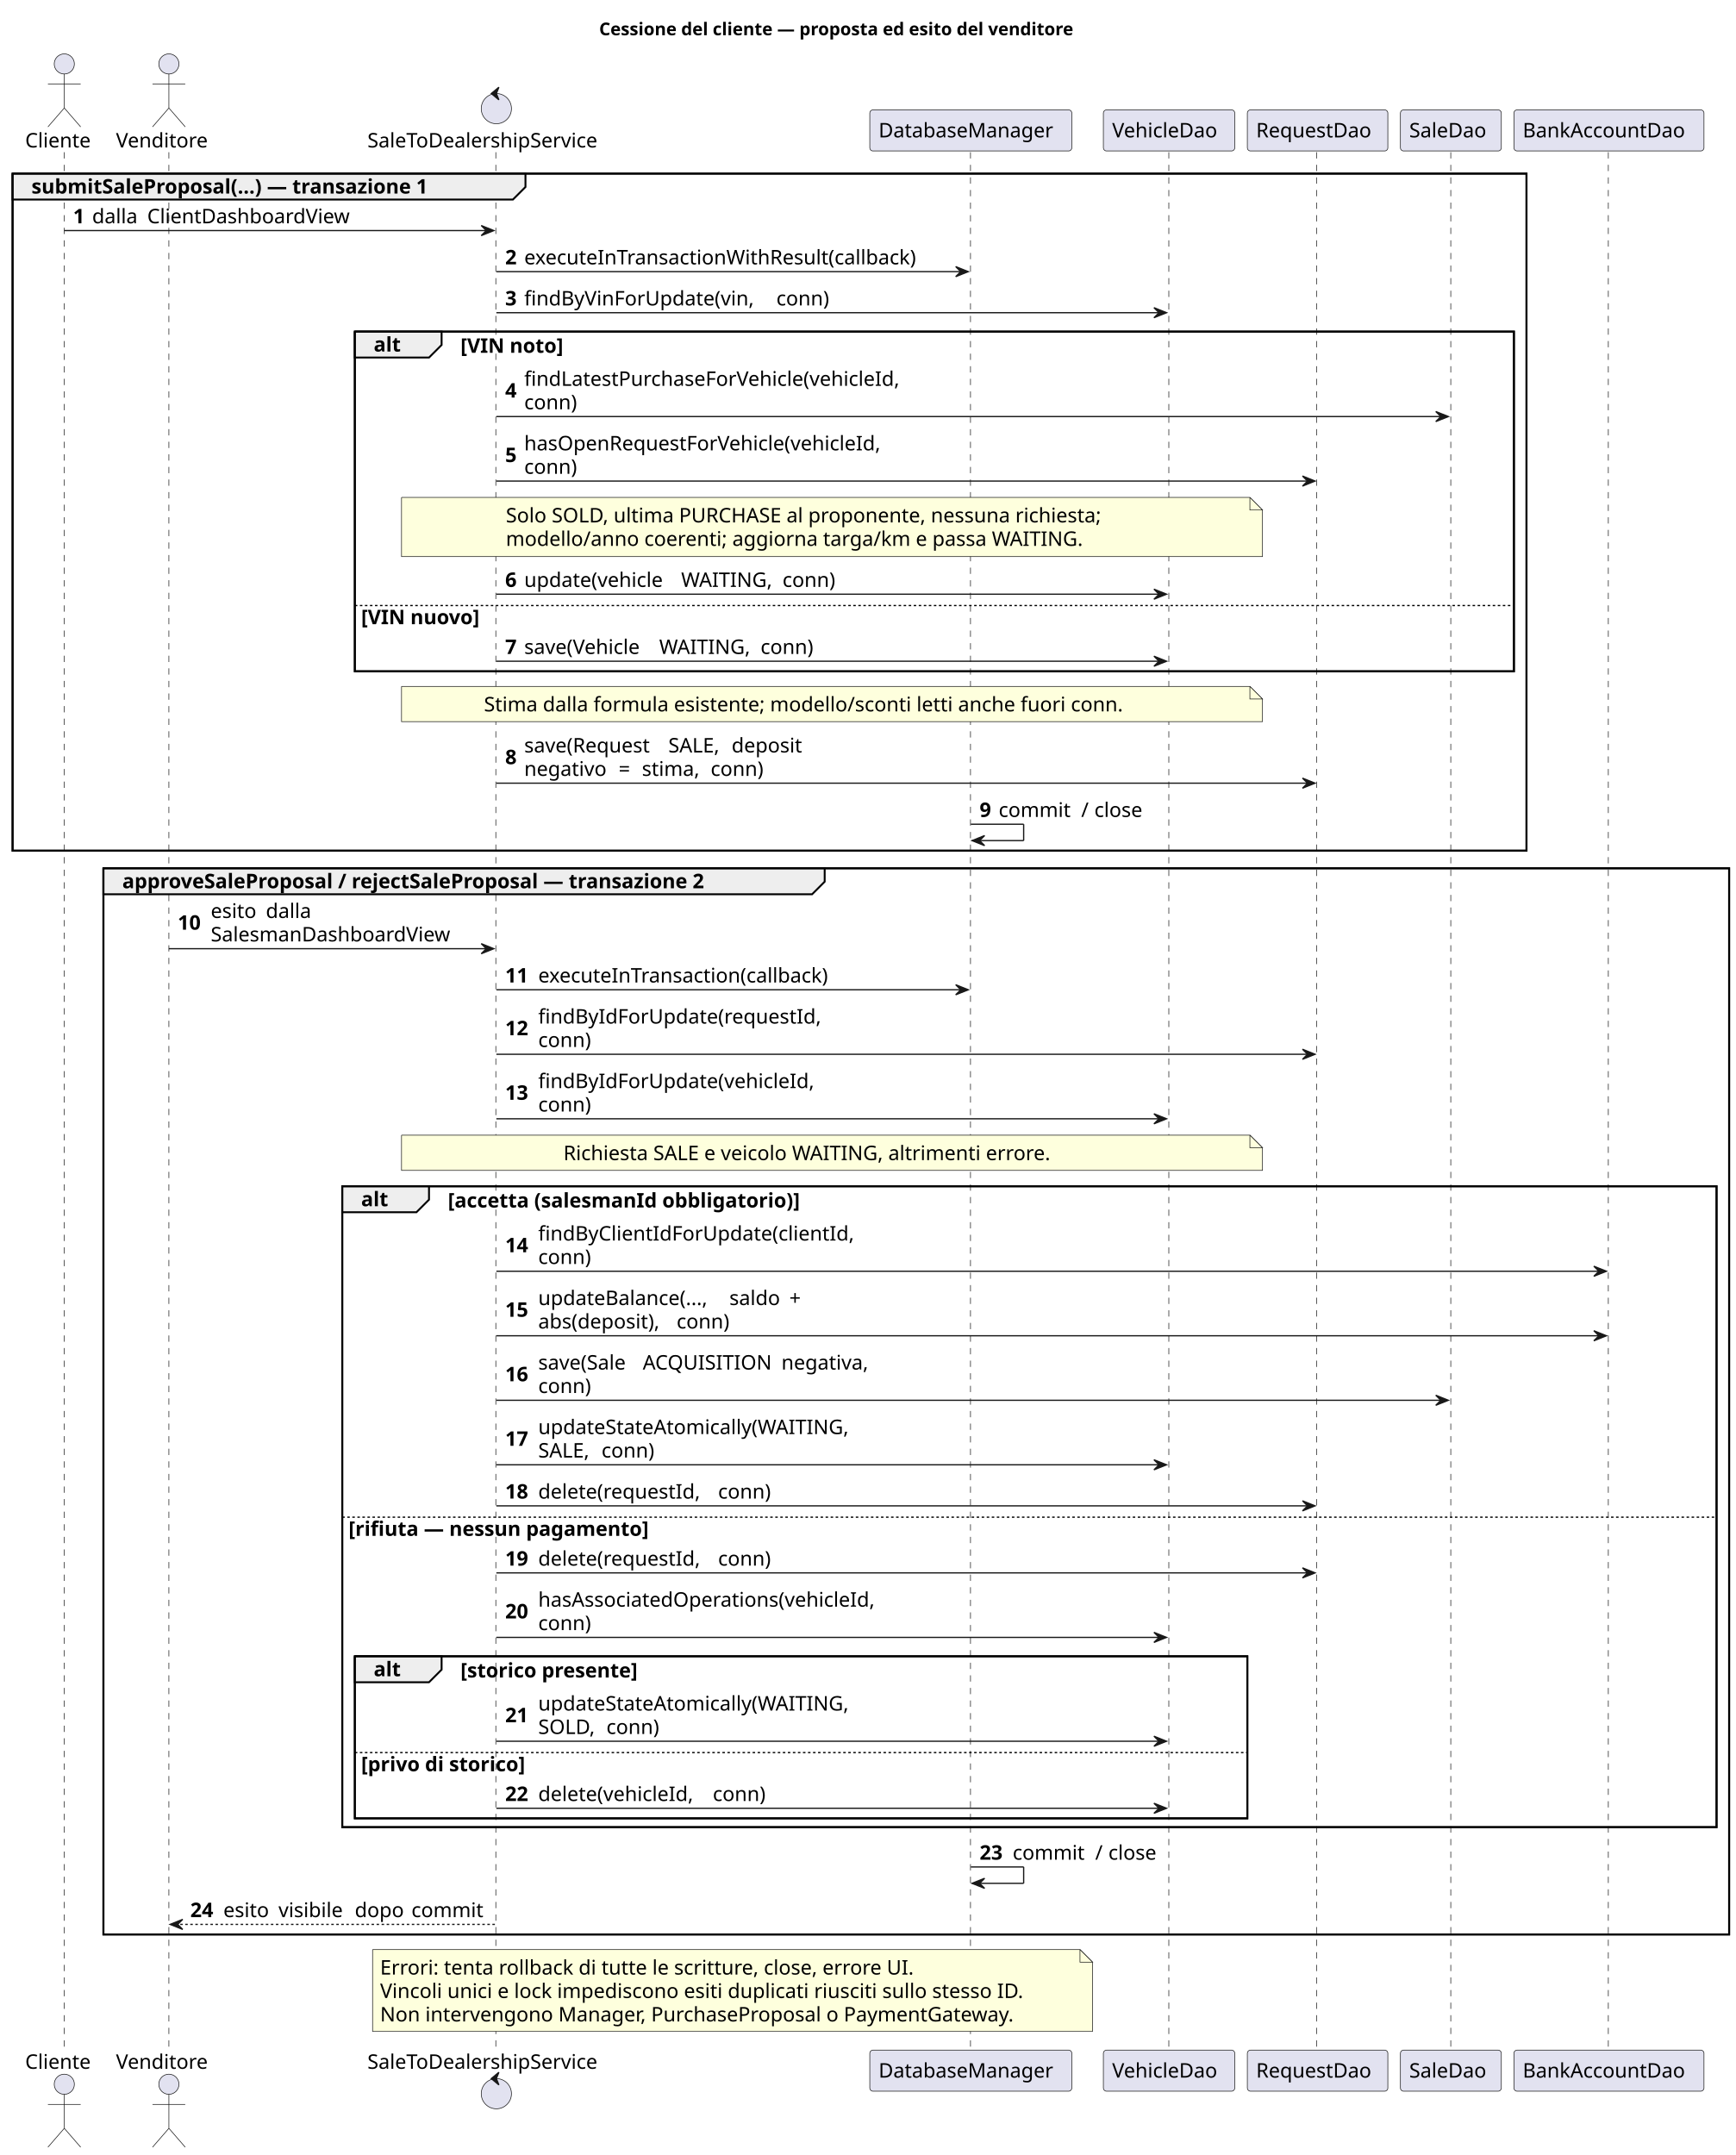
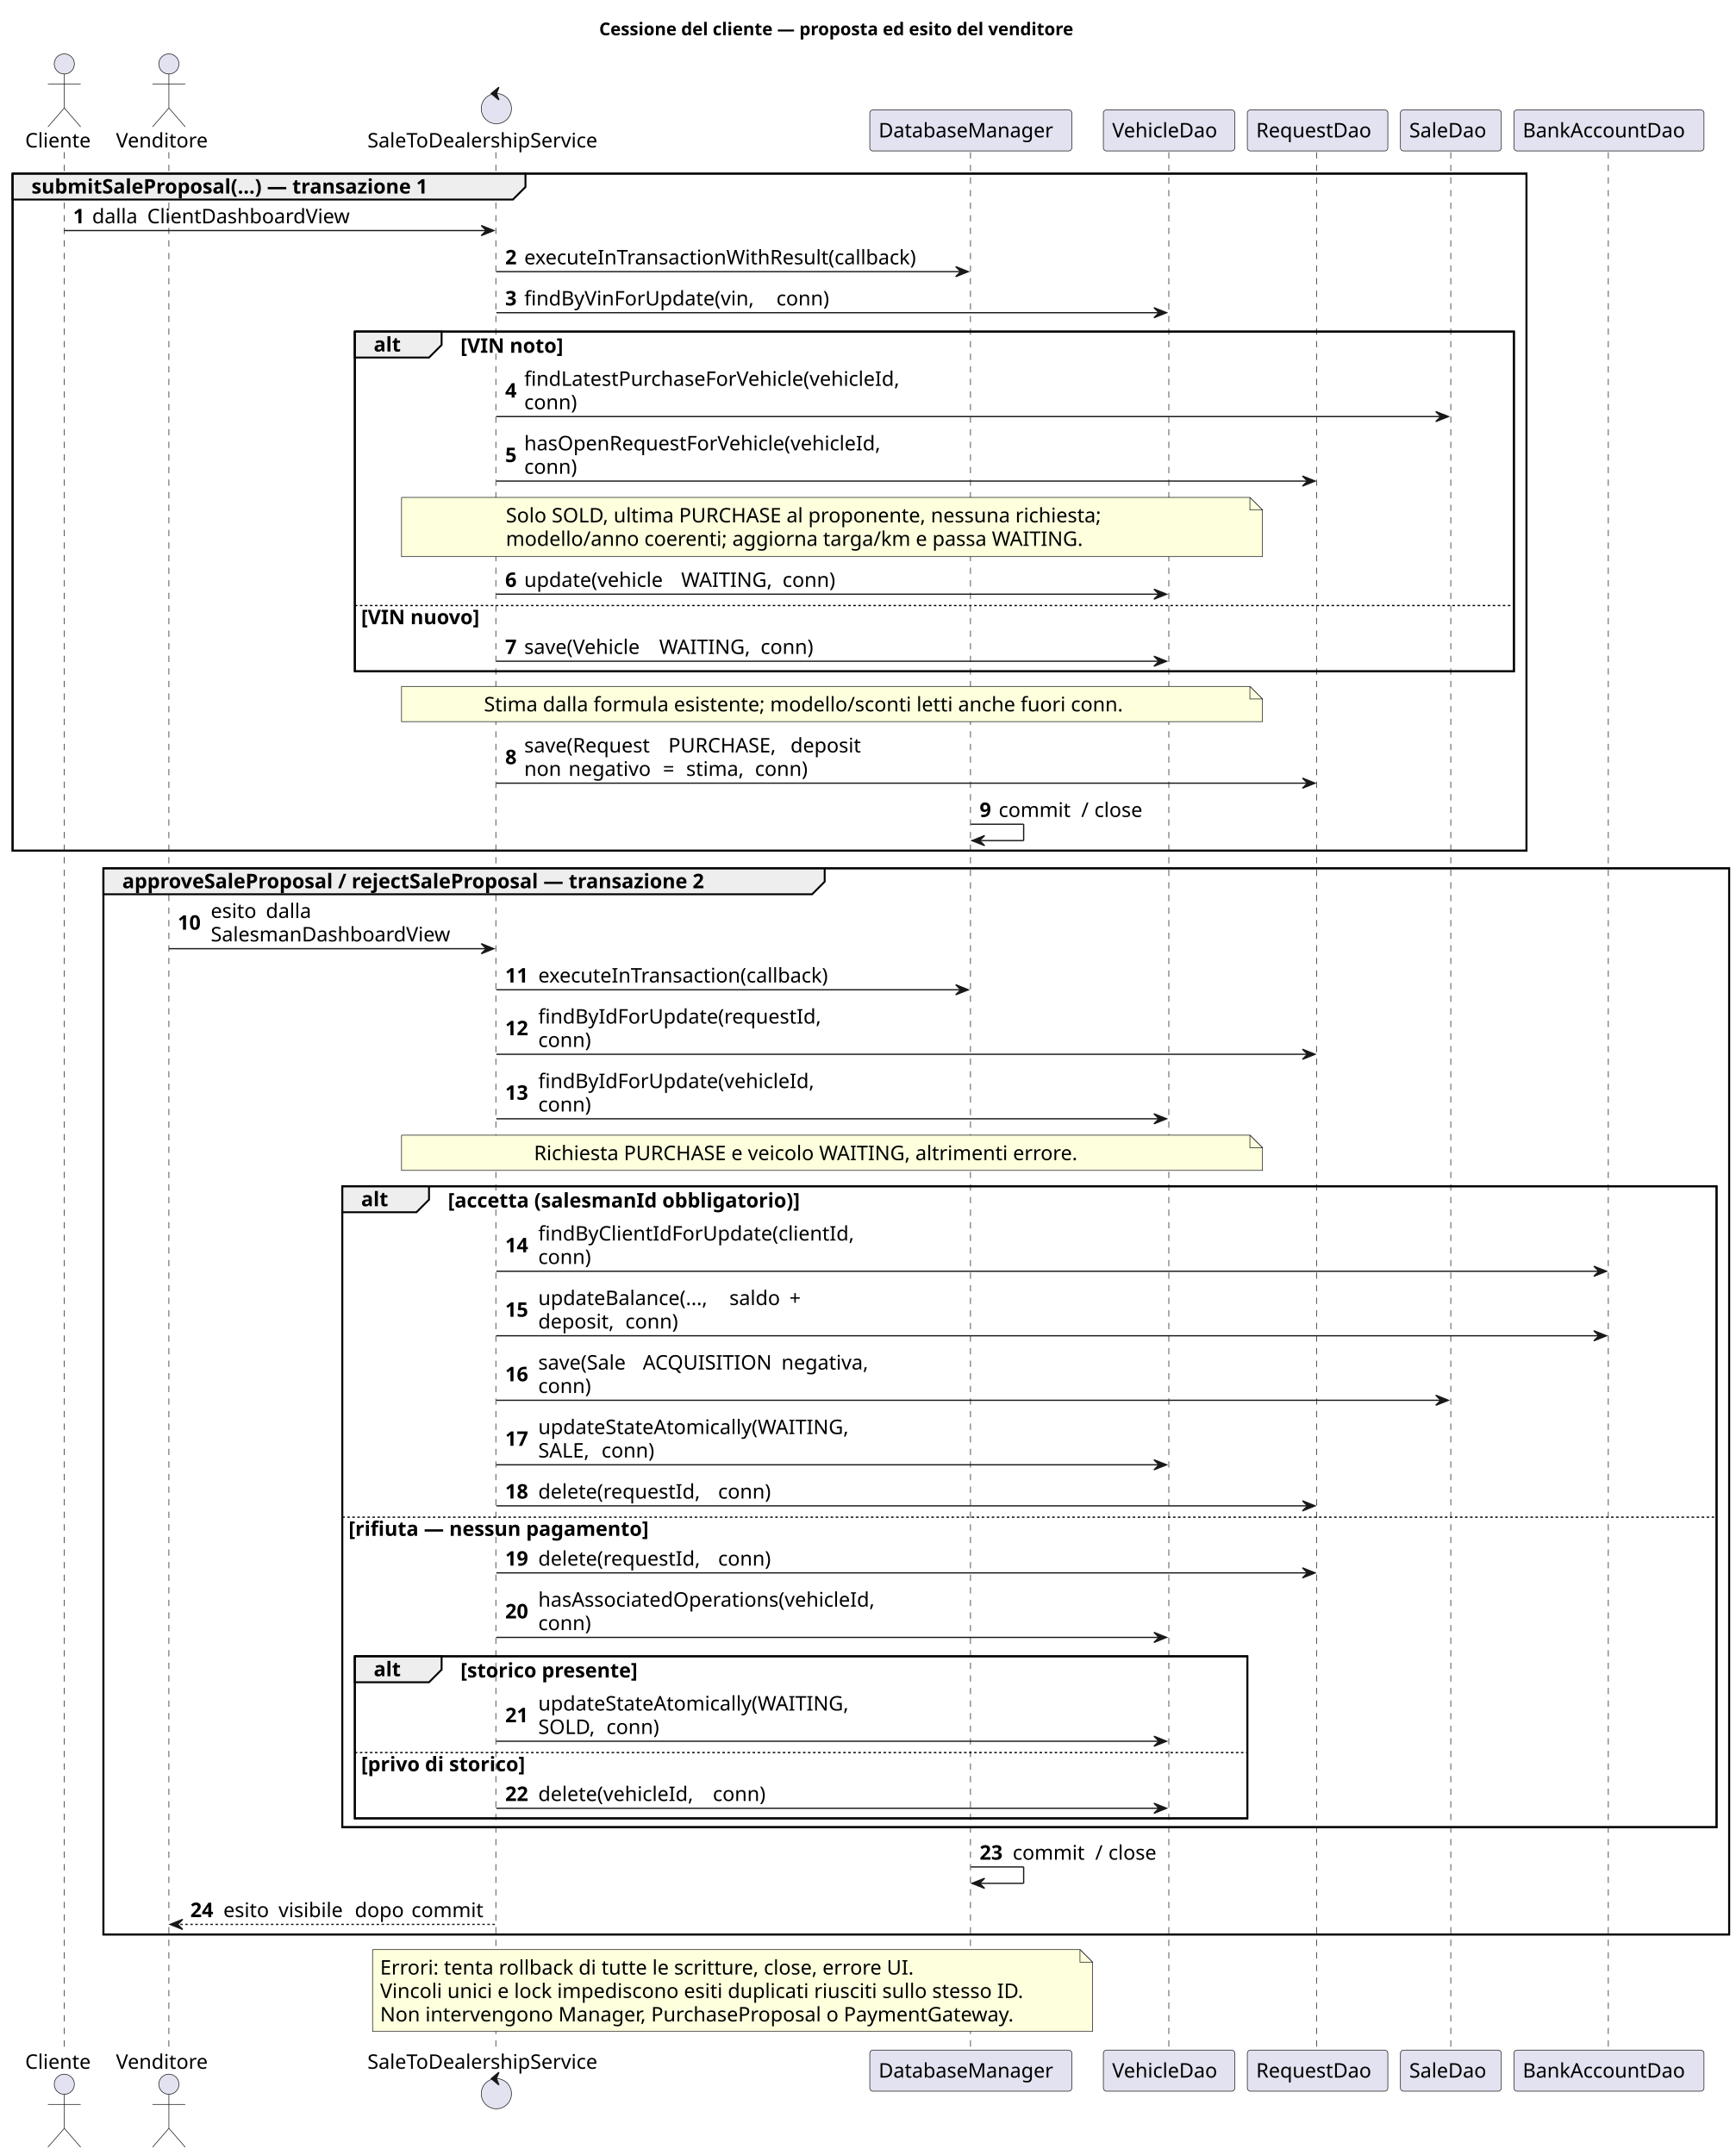
<svg xmlns="http://www.w3.org/2000/svg" contentStyleType="text/css" data-diagram-type="SEQUENCE" height="1712px" preserveAspectRatio="none" style="width:1379px;height:1712px;background:#FFFFFF;" version="1.1" viewBox="0 0 1379 1712" width="1379px" zoomAndPan="magnify">
  <defs />
  <g>
    <text fill="#000000" font-family="sans-serif" font-size="14" font-weight="bold" lengthAdjust="spacing" textLength="430.712" x="476.011" y="27.995">Cessione del cliente — proposta ed esito del venditore</text>
    <rect fill="none" height="537.875" style="stroke:#000000;stroke-width:1.5;" width="1202.75" x="10" y="137.922" />
    <rect fill="none" height="269.875" style="stroke:#000000;stroke-width:1.5;" width="920.844" x="281.906" y="263.422" />
    <rect fill="none" height="847" style="stroke:#000000;stroke-width:1.5;" width="1291.57" x="82.164" y="689.797" />
    <rect fill="none" height="509.125" style="stroke:#000000;stroke-width:1.5;" width="1091.828" x="271.906" y="942.422" />
    <rect fill="none" height="128.75" style="stroke:#000000;stroke-width:1.5;" width="709.055" x="281.906" y="1315.797" />
    <g class="participant-lifeline" data-entity-uid="part1" data-qualified-name="Cliente" id="part1-lifeline">
      <g>
        <rect fill="#000000" fill-opacity="0" height="1508.75" width="8" x="47.082" y="120.922" />
        <line style="stroke:#181818;stroke-width:0.5;stroke-dasharray:5,5;" x1="51" x2="51" y1="120.922" y2="1629.672" />
      </g>
    </g>
    <g class="participant-lifeline" data-entity-uid="part2" data-qualified-name="Venditore" id="part2-lifeline">
      <g>
        <rect fill="#000000" fill-opacity="0" height="1508.75" width="8" x="130.172" y="120.922" />
        <line style="stroke:#181818;stroke-width:0.5;stroke-dasharray:5,5;" x1="134.164" x2="134.164" y1="120.922" y2="1629.672" />
      </g>
    </g>
    <g class="participant-lifeline" data-entity-uid="part3" data-qualified-name="service" id="part3-lifeline">
      <g>
        <rect fill="#000000" fill-opacity="0" height="1508.75" width="8" x="390.336" y="120.922" />
        <line style="stroke:#181818;stroke-width:0.5;stroke-dasharray:5,5;" x1="393.906" x2="393.906" y1="120.922" y2="1629.672" />
      </g>
    </g>
    <g class="participant-lifeline" data-entity-uid="part4" data-qualified-name="db" id="part4-lifeline">
      <g>
        <rect fill="#000000" fill-opacity="0" height="1508.75" width="8" x="767.258" y="120.922" />
        <line style="stroke:#181818;stroke-width:0.5;stroke-dasharray:5,5;" x1="771.019" x2="771.019" y1="120.922" y2="1629.672" />
      </g>
    </g>
    <g class="participant-lifeline" data-entity-uid="part5" data-qualified-name="vehicle" id="part5-lifeline">
      <g>
        <rect fill="#000000" fill-opacity="0" height="1508.75" width="8" x="924.773" y="120.922" />
        <line style="stroke:#181818;stroke-width:0.5;stroke-dasharray:5,5;" x1="928.586" x2="928.586" y1="120.922" y2="1629.672" />
      </g>
    </g>
    <g class="participant-lifeline" data-entity-uid="part6" data-qualified-name="request" id="part6-lifeline">
      <g>
        <rect fill="#000000" fill-opacity="0" height="1508.75" width="8" x="1042.773" y="120.922" />
        <line style="stroke:#181818;stroke-width:0.5;stroke-dasharray:5,5;" x1="1045.961" x2="1045.961" y1="120.922" y2="1629.672" />
      </g>
    </g>
    <g class="participant-lifeline" data-entity-uid="part7" data-qualified-name="sale" id="part7-lifeline">
      <g>
        <rect fill="#000000" fill-opacity="0" height="1508.75" width="8" x="1148.668" y="120.922" />
        <line style="stroke:#181818;stroke-width:0.5;stroke-dasharray:5,5;" x1="1152.586" x2="1152.586" y1="120.922" y2="1629.672" />
      </g>
    </g>
    <g class="participant-lifeline" data-entity-uid="part8" data-qualified-name="account" id="part8-lifeline">
      <g>
        <rect fill="#000000" fill-opacity="0" height="1508.75" width="8" x="1274.242" y="120.922" />
        <line style="stroke:#181818;stroke-width:0.5;stroke-dasharray:5,5;" x1="1277.75" x2="1277.75" y1="120.922" y2="1629.672" />
      </g>
    </g>
    <g class="participant participant-head" data-entity-uid="part1" data-qualified-name="Cliente" id="part1-head">
      <text fill="#000000" font-family="sans-serif" font-size="16" lengthAdjust="spacing" textLength="56.164" x="20" y="117.148">Cliente</text>
      <ellipse cx="51.082" cy="50.797" fill="#E2E2F0" rx="8" ry="8" style="stroke:#181818;stroke-width:0.5;" />
      <path d="M51.082,58.797 L51.082,85.797 M38.082,66.797 L64.082,66.797 M51.082,85.797 L38.082,100.797 M51.082,85.797 L64.082,100.797" fill="none" style="stroke:#181818;stroke-width:0.5;" />
    </g>
    <g class="participant participant-tail" data-entity-uid="part1" data-qualified-name="Cliente" id="part1-tail">
      <text fill="#000000" font-family="sans-serif" font-size="16" lengthAdjust="spacing" textLength="56.164" x="20" y="1643.523">Cliente</text>
      <ellipse cx="51.082" cy="1655.797" fill="#E2E2F0" rx="8" ry="8" style="stroke:#181818;stroke-width:0.5;" />
      <path d="M51.082,1663.797 L51.082,1690.797 M38.082,1671.797 L64.082,1671.797 M51.082,1690.797 L38.082,1705.797 M51.082,1690.797 L64.082,1705.797" fill="none" style="stroke:#181818;stroke-width:0.5;" />
    </g>
    <g class="participant participant-head" data-entity-uid="part2" data-qualified-name="Venditore" id="part2-head">
      <text fill="#000000" font-family="sans-serif" font-size="16" lengthAdjust="spacing" textLength="78.016" x="92.164" y="117.148">Venditore</text>
      <ellipse cx="134.172" cy="50.797" fill="#E2E2F0" rx="8" ry="8" style="stroke:#181818;stroke-width:0.5;" />
      <path d="M134.172,58.797 L134.172,85.797 M121.172,66.797 L147.172,66.797 M134.172,85.797 L121.172,100.797 M134.172,85.797 L147.172,100.797" fill="none" style="stroke:#181818;stroke-width:0.5;" />
    </g>
    <g class="participant participant-tail" data-entity-uid="part2" data-qualified-name="Venditore" id="part2-tail">
      <text fill="#000000" font-family="sans-serif" font-size="16" lengthAdjust="spacing" textLength="78.016" x="92.164" y="1643.523">Venditore</text>
      <ellipse cx="134.172" cy="1655.797" fill="#E2E2F0" rx="8" ry="8" style="stroke:#181818;stroke-width:0.5;" />
      <path d="M134.172,1663.797 L134.172,1690.797 M121.172,1671.797 L147.172,1671.797 M134.172,1690.797 L121.172,1705.797 M134.172,1690.797 L147.172,1705.797" fill="none" style="stroke:#181818;stroke-width:0.5;" />
    </g>
    <g class="participant participant-head" data-entity-uid="part3" data-qualified-name="service" id="part3-head">
      <text fill="#000000" font-family="sans-serif" font-size="16" lengthAdjust="spacing" textLength="198.859" x="291.906" y="117.148">SaleToDealershipService</text>
      <ellipse cx="394.336" cy="86.297" fill="#E2E2F0" rx="12" ry="12" style="stroke:#181818;stroke-width:0.5;" />
      <polygon fill="#181818" points="390.336,74.297,396.336,69.297,394.336,74.297,396.336,79.297,390.336,74.297" style="stroke:#181818;stroke-width:1;" />
    </g>
    <g class="participant participant-tail" data-entity-uid="part3" data-qualified-name="service" id="part3-tail">
      <text fill="#000000" font-family="sans-serif" font-size="16" lengthAdjust="spacing" textLength="198.859" x="291.906" y="1643.523">SaleToDealershipService</text>
      <ellipse cx="394.336" cy="1663.297" fill="#E2E2F0" rx="12" ry="12" style="stroke:#181818;stroke-width:0.5;" />
      <polygon fill="#181818" points="390.336,1651.297,396.336,1646.297,394.336,1651.297,396.336,1656.297,390.336,1651.297" style="stroke:#181818;stroke-width:1;" />
    </g>
    <g class="participant participant-head" data-entity-uid="part4" data-qualified-name="db" id="part4-head">
      <rect fill="#E2E2F0" height="32.625" rx="2.5" ry="2.5" style="stroke:#181818;stroke-width:0.5;" width="160.477" x="691.019" y="87.297" />
      <text fill="#000000" font-family="sans-serif" font-size="16" lengthAdjust="spacing" textLength="146.477" x="698.019" y="109.148">DatabaseManager</text>
    </g>
    <g class="participant participant-tail" data-entity-uid="part4" data-qualified-name="db" id="part4-tail">
      <rect fill="#E2E2F0" height="32.625" rx="2.5" ry="2.5" style="stroke:#181818;stroke-width:0.5;" width="160.477" x="691.019" y="1628.672" />
      <text fill="#000000" font-family="sans-serif" font-size="16" lengthAdjust="spacing" textLength="146.477" x="698.019" y="1650.523">DatabaseManager</text>
    </g>
    <g class="participant participant-head" data-entity-uid="part5" data-qualified-name="vehicle" id="part5-head">
      <rect fill="#E2E2F0" height="32.625" rx="2.5" ry="2.5" style="stroke:#181818;stroke-width:0.5;" width="104.375" x="876.586" y="87.297" />
      <text fill="#000000" font-family="sans-serif" font-size="16" lengthAdjust="spacing" textLength="90.375" x="883.586" y="109.148">VehicleDao</text>
    </g>
    <g class="participant participant-tail" data-entity-uid="part5" data-qualified-name="vehicle" id="part5-tail">
      <rect fill="#E2E2F0" height="32.625" rx="2.5" ry="2.5" style="stroke:#181818;stroke-width:0.5;" width="104.375" x="876.586" y="1628.672" />
      <text fill="#000000" font-family="sans-serif" font-size="16" lengthAdjust="spacing" textLength="90.375" x="883.586" y="1650.523">VehicleDao</text>
    </g>
    <g class="participant participant-head" data-entity-uid="part6" data-qualified-name="request" id="part6-head">
      <rect fill="#E2E2F0" height="32.625" rx="2.5" ry="2.5" style="stroke:#181818;stroke-width:0.5;" width="111.625" x="990.961" y="87.297" />
      <text fill="#000000" font-family="sans-serif" font-size="16" lengthAdjust="spacing" textLength="97.625" x="997.961" y="109.148">RequestDao</text>
    </g>
    <g class="participant participant-tail" data-entity-uid="part6" data-qualified-name="request" id="part6-tail">
      <rect fill="#E2E2F0" height="32.625" rx="2.5" ry="2.5" style="stroke:#181818;stroke-width:0.5;" width="111.625" x="990.961" y="1628.672" />
      <text fill="#000000" font-family="sans-serif" font-size="16" lengthAdjust="spacing" textLength="97.625" x="997.961" y="1650.523">RequestDao</text>
    </g>
    <g class="participant participant-head" data-entity-uid="part7" data-qualified-name="sale" id="part7-head">
      <rect fill="#E2E2F0" height="32.625" rx="2.5" ry="2.5" style="stroke:#181818;stroke-width:0.5;" width="80.164" x="1112.586" y="87.297" />
      <text fill="#000000" font-family="sans-serif" font-size="16" lengthAdjust="spacing" textLength="66.164" x="1119.586" y="109.148">SaleDao</text>
    </g>
    <g class="participant participant-tail" data-entity-uid="part7" data-qualified-name="sale" id="part7-tail">
      <rect fill="#E2E2F0" height="32.625" rx="2.5" ry="2.5" style="stroke:#181818;stroke-width:0.5;" width="80.164" x="1112.586" y="1628.672" />
      <text fill="#000000" font-family="sans-serif" font-size="16" lengthAdjust="spacing" textLength="66.164" x="1119.586" y="1650.523">SaleDao</text>
    </g>
    <g class="participant participant-head" data-entity-uid="part8" data-qualified-name="account" id="part8-head">
      <rect fill="#E2E2F0" height="32.625" rx="2.5" ry="2.5" style="stroke:#181818;stroke-width:0.5;" width="150.984" x="1202.75" y="87.297" />
      <text fill="#000000" font-family="sans-serif" font-size="16" lengthAdjust="spacing" textLength="136.984" x="1209.75" y="109.148">BankAccountDao</text>
    </g>
    <g class="participant participant-tail" data-entity-uid="part8" data-qualified-name="account" id="part8-tail">
      <rect fill="#E2E2F0" height="32.625" rx="2.5" ry="2.5" style="stroke:#181818;stroke-width:0.5;" width="150.984" x="1202.75" y="1628.672" />
      <text fill="#000000" font-family="sans-serif" font-size="16" lengthAdjust="spacing" textLength="136.984" x="1209.75" y="1650.523">BankAccountDao</text>
    </g>
    <path d="M10,137.922 L417.469,137.922 L417.469,148.547 L407.469,158.547 L10,158.547 L10,137.922" fill="#EEEEEE" style="stroke:#000000;stroke-width:1.5;" />
    <rect fill="none" height="537.875" style="stroke:#000000;stroke-width:1.5;" width="1202.75" x="10" y="137.922" />
    <text fill="#000000" font-family="sans-serif" font-size="16" font-weight="bold" lengthAdjust="spacing" textLength="362.469" x="25" y="153.773">submitSaleProposal(...) — transazione 1</text>
    <g class="message" data-entity-1="part1" data-entity-2="part3" id="msg1">
      <polygon fill="#181818" points="382.336,179.172,392.336,183.172,382.336,187.172,386.336,183.172" style="stroke:#181818;stroke-width:1;" />
      <line style="stroke:#181818;stroke-width:1;" x1="51.082" x2="388.336" y1="183.172" y2="183.172" />
      <text fill="#000000" font-family="sans-serif" font-size="16" font-weight="bold" lengthAdjust="spacing" textLength="11.133" x="58.082" y="177.398">1</text>
      <text fill="#000000" font-family="sans-serif" font-size="16" lengthAdjust="spacing" textLength="38.656" x="73.215" y="177.398">dalla</text>
      <text fill="#000000" font-family="sans-serif" font-size="16" lengthAdjust="spacing" textLength="5.086" x="111.871" y="177.398"> </text>
      <text fill="#000000" font-family="sans-serif" font-size="16" lengthAdjust="spacing" textLength="171.727" x="116.957" y="177.398">ClientDashboardView</text>
    </g>
    <g class="message" data-entity-1="part3" data-entity-2="part4" id="msg2">
      <polygon fill="#181818" points="759.258,211.797,769.258,215.797,759.258,219.797,763.258,215.797" style="stroke:#181818;stroke-width:1;" />
      <line style="stroke:#181818;stroke-width:1;" x1="394.336" x2="765.258" y1="215.797" y2="215.797" />
      <text fill="#000000" font-family="sans-serif" font-size="16" font-weight="bold" lengthAdjust="spacing" textLength="11.133" x="401.336" y="210.023">2</text>
      <text fill="#000000" font-family="sans-serif" font-size="16" lengthAdjust="spacing" textLength="337.789" x="416.469" y="210.023">executeInTransactionWithResult(callback)</text>
    </g>
    <g class="message" data-entity-1="part3" data-entity-2="part5" id="msg3">
      <polygon fill="#181818" points="916.773,244.422,926.773,248.422,916.773,252.422,920.773,248.422" style="stroke:#181818;stroke-width:1;" />
      <line style="stroke:#181818;stroke-width:1;" x1="394.336" x2="922.773" y1="248.422" y2="248.422" />
      <text fill="#000000" font-family="sans-serif" font-size="16" font-weight="bold" lengthAdjust="spacing" textLength="11.133" x="401.336" y="242.648">3</text>
      <text fill="#000000" font-family="sans-serif" font-size="16" lengthAdjust="spacing" textLength="195.25" x="416.469" y="242.648">findByVinForUpdate(vin,</text>
      <text fill="#000000" font-family="sans-serif" font-size="16" lengthAdjust="spacing" textLength="5.086" x="611.719" y="242.648"> </text>
      <text fill="#000000" font-family="sans-serif" font-size="16" lengthAdjust="spacing" textLength="45.109" x="616.805" y="242.648">conn)</text>
    </g>
    <path d="M281.906,263.422 L350.836,263.422 L350.836,274.047 L340.836,284.047 L281.906,284.047 L281.906,263.422" fill="#EEEEEE" style="stroke:#000000;stroke-width:1.5;" />
    <rect fill="none" height="269.875" style="stroke:#000000;stroke-width:1.5;" width="920.844" x="281.906" y="263.422" />
    <text fill="#000000" font-family="sans-serif" font-size="16" font-weight="bold" lengthAdjust="spacing" textLength="23.93" x="296.906" y="279.273">alt</text>
    <text fill="#000000" font-family="sans-serif" font-size="16" font-weight="bold" lengthAdjust="spacing" textLength="92.945" x="365.836" y="280.273">[VIN noto]</text>
    <g class="message" data-entity-1="part3" data-entity-2="part7" id="msg4">
      <polygon fill="#181818" points="1140.668,326.922,1150.668,330.922,1140.668,334.922,1144.668,330.922" style="stroke:#181818;stroke-width:1;" />
      <line style="stroke:#181818;stroke-width:1;" x1="394.336" x2="1146.668" y1="330.922" y2="330.922" />
      <text fill="#000000" font-family="sans-serif" font-size="16" font-weight="bold" lengthAdjust="spacing" textLength="11.133" x="401.336" y="315.836">4</text>
      <text fill="#000000" font-family="sans-serif" font-size="16" lengthAdjust="spacing" textLength="320.328" x="416.469" y="306.523">findLatestPurchaseForVehicle(vehicleId,</text>
      <text fill="#000000" font-family="sans-serif" font-size="16" lengthAdjust="spacing" textLength="45.109" x="416.469" y="325.148">conn)</text>
    </g>
    <g class="message" data-entity-1="part3" data-entity-2="part6" id="msg5">
      <polygon fill="#181818" points="1034.773,378.172,1044.773,382.172,1034.773,386.172,1038.773,382.172" style="stroke:#181818;stroke-width:1;" />
      <line style="stroke:#181818;stroke-width:1;" x1="394.336" x2="1040.773" y1="382.172" y2="382.172" />
      <text fill="#000000" font-family="sans-serif" font-size="16" font-weight="bold" lengthAdjust="spacing" textLength="11.133" x="401.336" y="367.086">5</text>
      <text fill="#000000" font-family="sans-serif" font-size="16" lengthAdjust="spacing" textLength="303.945" x="416.469" y="357.773">hasOpenRequestForVehicle(vehicleId,</text>
      <text fill="#000000" font-family="sans-serif" font-size="16" lengthAdjust="spacing" textLength="45.109" x="416.469" y="376.398">conn)</text>
    </g>
    <path d="M319,395.172 L319,442.172 L1003,442.172 L1003,405.172 L993,395.172 L319,395.172" fill="#FEFFDD" style="stroke:#181818;stroke-width:0.5;" />
    <path d="M993,395.172 L993,405.172 L1003,405.172 L993,395.172" fill="#FEFFDD" style="stroke:#181818;stroke-width:0.5;" />
    <text fill="#000000" font-family="sans-serif" font-size="16" lengthAdjust="spacing" textLength="509.281" x="401.887" y="415.023">Solo SOLD, ultima PURCHASE al proponente, nessuna richiesta;</text>
    <text fill="#000000" font-family="sans-serif" font-size="16" lengthAdjust="spacing" textLength="486.383" x="401.887" y="433.648">modello/anno coerenti; aggiorna targa/km e passa WAITING.</text>
    <g class="message" data-entity-1="part3" data-entity-2="part5" id="msg6">
      <polygon fill="#181818" points="916.773,468.047,926.773,472.047,916.773,476.047,920.773,472.047" style="stroke:#181818;stroke-width:1;" />
      <line style="stroke:#181818;stroke-width:1;" x1="394.336" x2="922.773" y1="472.047" y2="472.047" />
      <text fill="#000000" font-family="sans-serif" font-size="16" font-weight="bold" lengthAdjust="spacing" textLength="11.133" x="401.336" y="466.273">6</text>
      <text fill="#000000" font-family="sans-serif" font-size="16" lengthAdjust="spacing" textLength="119.602" x="416.469" y="466.273">update(vehicle</text>
      <text fill="#000000" font-family="sans-serif" font-size="16" lengthAdjust="spacing" textLength="5.086" x="536.07" y="466.273"> </text>
      <text fill="#000000" font-family="sans-serif" font-size="16" lengthAdjust="spacing" textLength="75.43" x="541.156" y="466.273">WAITING,</text>
      <text fill="#000000" font-family="sans-serif" font-size="16" lengthAdjust="spacing" textLength="5.086" x="616.586" y="466.273"> </text>
      <text fill="#000000" font-family="sans-serif" font-size="16" lengthAdjust="spacing" textLength="45.109" x="621.672" y="466.273">conn)</text>
    </g>
    <line style="stroke:#000000;stroke-width:1;stroke-dasharray:2,2;" x1="281.906" x2="1202.75" y1="481.047" y2="481.047" />
    <text fill="#000000" font-family="sans-serif" font-size="16" font-weight="bold" lengthAdjust="spacing" textLength="107.117" x="286.906" y="495.898">[VIN nuovo]</text>
    <g class="message" data-entity-1="part3" data-entity-2="part5" id="msg7">
      <polygon fill="#181818" points="916.773,521.297,926.773,525.297,916.773,529.297,920.773,525.297" style="stroke:#181818;stroke-width:1;" />
      <line style="stroke:#181818;stroke-width:1;" x1="394.336" x2="922.773" y1="525.297" y2="525.297" />
      <text fill="#000000" font-family="sans-serif" font-size="16" font-weight="bold" lengthAdjust="spacing" textLength="11.133" x="401.336" y="519.523">7</text>
      <text fill="#000000" font-family="sans-serif" font-size="16" lengthAdjust="spacing" textLength="102.156" x="416.469" y="519.523">save(Vehicle</text>
      <text fill="#000000" font-family="sans-serif" font-size="16" lengthAdjust="spacing" textLength="5.086" x="518.625" y="519.523"> </text>
      <text fill="#000000" font-family="sans-serif" font-size="16" lengthAdjust="spacing" textLength="75.43" x="523.711" y="519.523">WAITING,</text>
      <text fill="#000000" font-family="sans-serif" font-size="16" lengthAdjust="spacing" textLength="5.086" x="599.141" y="519.523"> </text>
      <text fill="#000000" font-family="sans-serif" font-size="16" lengthAdjust="spacing" textLength="45.109" x="604.227" y="519.523">conn)</text>
    </g>
    <path d="M319,545.297 L319,573.297 L1003,573.297 L1003,555.297 L993,545.297 L319,545.297" fill="#FEFFDD" style="stroke:#181818;stroke-width:0.5;" />
    <path d="M993,545.297 L993,555.297 L1003,555.297 L993,545.297" fill="#FEFFDD" style="stroke:#181818;stroke-width:0.5;" />
    <text fill="#000000" font-family="sans-serif" font-size="16" lengthAdjust="spacing" textLength="544.086" x="384.484" y="565.148">Stima dalla formula esistente; modello/sconti letti anche fuori conn.</text>
    <g class="message" data-entity-1="part3" data-entity-2="part6" id="msg8">
      <polygon fill="#181818" points="1034.773,618.172,1044.773,622.172,1034.773,626.172,1038.773,622.172" style="stroke:#181818;stroke-width:1;" />
      <line style="stroke:#181818;stroke-width:1;" x1="394.336" x2="1040.773" y1="622.172" y2="622.172" />
      <text fill="#000000" font-family="sans-serif" font-size="16" font-weight="bold" lengthAdjust="spacing" textLength="11.133" x="401.336" y="607.086">8</text>
      <text fill="#000000" font-family="sans-serif" font-size="16" lengthAdjust="spacing" textLength="109.406" x="416.469" y="597.773">save(Request</text>
      <text fill="#000000" font-family="sans-serif" font-size="16" lengthAdjust="spacing" textLength="5.086" x="525.875" y="597.773"> </text>
-       <text fill="#000000" font-family="sans-serif" font-size="16" lengthAdjust="spacing" textLength="45.211" x="530.961" y="597.773">SALE,</text>
-       <text fill="#000000" font-family="sans-serif" font-size="16" lengthAdjust="spacing" textLength="5.086" x="576.172" y="597.773"> </text>
-       <text fill="#000000" font-family="sans-serif" font-size="16" lengthAdjust="spacing" textLength="59" x="581.258" y="597.773">deposit</text>
-       <text fill="#000000" font-family="sans-serif" font-size="16" lengthAdjust="spacing" textLength="69.922" x="416.469" y="616.398">negativo</text>
-       <text fill="#000000" font-family="sans-serif" font-size="16" lengthAdjust="spacing" textLength="5.086" x="486.391" y="616.398"> </text>
-       <text fill="#000000" font-family="sans-serif" font-size="16" lengthAdjust="spacing" textLength="13.406" x="491.477" y="616.398">=</text>
-       <text fill="#000000" font-family="sans-serif" font-size="16" lengthAdjust="spacing" textLength="5.086" x="504.883" y="616.398"> </text>
-       <text fill="#000000" font-family="sans-serif" font-size="16" lengthAdjust="spacing" textLength="49.531" x="509.969" y="616.398">stima,</text>
-       <text fill="#000000" font-family="sans-serif" font-size="16" lengthAdjust="spacing" textLength="5.086" x="559.5" y="616.398"> </text>
-       <text fill="#000000" font-family="sans-serif" font-size="16" lengthAdjust="spacing" textLength="45.109" x="564.586" y="616.398">conn)</text>
+       <text fill="#000000" font-family="sans-serif" font-size="16" lengthAdjust="spacing" textLength="91.977" x="530.961" y="597.773">PURCHASE,</text>
+       <text fill="#000000" font-family="sans-serif" font-size="16" lengthAdjust="spacing" textLength="5.086" x="622.938" y="597.773"> </text>
+       <text fill="#000000" font-family="sans-serif" font-size="16" lengthAdjust="spacing" textLength="59" x="628.023" y="597.773">deposit</text>
+       <text fill="#000000" font-family="sans-serif" font-size="16" lengthAdjust="spacing" textLength="30.07" x="416.469" y="616.398">non</text>
+       <text fill="#000000" font-family="sans-serif" font-size="16" lengthAdjust="spacing" textLength="5.086" x="446.539" y="616.398"> </text>
+       <text fill="#000000" font-family="sans-serif" font-size="16" lengthAdjust="spacing" textLength="69.922" x="451.625" y="616.398">negativo</text>
+       <text fill="#000000" font-family="sans-serif" font-size="16" lengthAdjust="spacing" textLength="5.086" x="521.547" y="616.398"> </text>
+       <text fill="#000000" font-family="sans-serif" font-size="16" lengthAdjust="spacing" textLength="13.406" x="526.633" y="616.398">=</text>
+       <text fill="#000000" font-family="sans-serif" font-size="16" lengthAdjust="spacing" textLength="5.086" x="540.039" y="616.398"> </text>
+       <text fill="#000000" font-family="sans-serif" font-size="16" lengthAdjust="spacing" textLength="49.531" x="545.125" y="616.398">stima,</text>
+       <text fill="#000000" font-family="sans-serif" font-size="16" lengthAdjust="spacing" textLength="5.086" x="594.656" y="616.398"> </text>
+       <text fill="#000000" font-family="sans-serif" font-size="16" lengthAdjust="spacing" textLength="45.109" x="599.742" y="616.398">conn)</text>
    </g>
    <g class="message" data-entity-1="part4" data-entity-2="part4" id="msg9">
      <line style="stroke:#181818;stroke-width:1;" x1="771.258" x2="813.258" y1="654.797" y2="654.797" />
      <line style="stroke:#181818;stroke-width:1;" x1="813.258" x2="813.258" y1="654.797" y2="667.797" />
      <line style="stroke:#181818;stroke-width:1;" x1="772.258" x2="813.258" y1="667.797" y2="667.797" />
      <polygon fill="#181818" points="782.258,663.797,772.258,667.797,782.258,671.797,778.258,667.797" style="stroke:#181818;stroke-width:1;" />
      <text fill="#000000" font-family="sans-serif" font-size="16" font-weight="bold" lengthAdjust="spacing" textLength="11.133" x="778.258" y="649.023">9</text>
      <text fill="#000000" font-family="sans-serif" font-size="16" lengthAdjust="spacing" textLength="60.477" x="793.391" y="649.023">commit</text>
      <text fill="#000000" font-family="sans-serif" font-size="16" lengthAdjust="spacing" textLength="5.086" x="853.867" y="649.023"> </text>
      <text fill="#000000" font-family="sans-serif" font-size="16" lengthAdjust="spacing" textLength="5.391" x="858.953" y="649.023">/</text>
      <text fill="#000000" font-family="sans-serif" font-size="16" lengthAdjust="spacing" textLength="5.086" x="864.344" y="649.023"> </text>
      <text fill="#000000" font-family="sans-serif" font-size="16" lengthAdjust="spacing" textLength="41.211" x="869.43" y="649.023">close</text>
    </g>
    <path d="M82.164,689.797 L655.18,689.797 L655.18,700.422 L645.18,710.422 L82.164,710.422 L82.164,689.797" fill="#EEEEEE" style="stroke:#000000;stroke-width:1.5;" />
    <rect fill="none" height="847" style="stroke:#000000;stroke-width:1.5;" width="1291.57" x="82.164" y="689.797" />
    <text fill="#000000" font-family="sans-serif" font-size="16" font-weight="bold" lengthAdjust="spacing" textLength="528.016" x="97.164" y="705.648">approveSaleProposal / rejectSaleProposal — transazione 2</text>
    <g class="message" data-entity-1="part2" data-entity-2="part3" id="msg10">
      <polygon fill="#181818" points="382.336,749.672,392.336,753.672,382.336,757.672,386.336,753.672" style="stroke:#181818;stroke-width:1;" />
      <line style="stroke:#181818;stroke-width:1;" x1="134.172" x2="388.336" y1="753.672" y2="753.672" />
      <text fill="#000000" font-family="sans-serif" font-size="16" font-weight="bold" lengthAdjust="spacing" textLength="22.266" x="141.172" y="738.586">10</text>
      <text fill="#000000" font-family="sans-serif" font-size="16" lengthAdjust="spacing" textLength="38.688" x="167.438" y="729.273">esito</text>
      <text fill="#000000" font-family="sans-serif" font-size="16" lengthAdjust="spacing" textLength="5.086" x="206.125" y="729.273"> </text>
      <text fill="#000000" font-family="sans-serif" font-size="16" lengthAdjust="spacing" textLength="38.656" x="211.211" y="729.273">dalla</text>
      <text fill="#000000" font-family="sans-serif" font-size="16" lengthAdjust="spacing" textLength="203.523" x="167.438" y="747.898">SalesmanDashboardView</text>
    </g>
    <g class="message" data-entity-1="part3" data-entity-2="part4" id="msg11">
      <polygon fill="#181818" points="759.258,782.297,769.258,786.297,759.258,790.297,763.258,786.297" style="stroke:#181818;stroke-width:1;" />
      <line style="stroke:#181818;stroke-width:1;" x1="394.336" x2="765.258" y1="786.297" y2="786.297" />
      <text fill="#000000" font-family="sans-serif" font-size="16" font-weight="bold" lengthAdjust="spacing" textLength="22.266" x="401.336" y="780.523">11</text>
      <text fill="#000000" font-family="sans-serif" font-size="16" lengthAdjust="spacing" textLength="250.953" x="427.602" y="780.523">executeInTransaction(callback)</text>
    </g>
    <g class="message" data-entity-1="part3" data-entity-2="part6" id="msg12">
      <polygon fill="#181818" points="1034.773,833.547,1044.773,837.547,1034.773,841.547,1038.773,837.547" style="stroke:#181818;stroke-width:1;" />
      <line style="stroke:#181818;stroke-width:1;" x1="394.336" x2="1040.773" y1="837.547" y2="837.547" />
      <text fill="#000000" font-family="sans-serif" font-size="16" font-weight="bold" lengthAdjust="spacing" textLength="22.266" x="401.336" y="822.461">12</text>
      <text fill="#000000" font-family="sans-serif" font-size="16" lengthAdjust="spacing" textLength="236.586" x="427.602" y="813.148">findByIdForUpdate(requestId,</text>
      <text fill="#000000" font-family="sans-serif" font-size="16" lengthAdjust="spacing" textLength="45.109" x="427.602" y="831.773">conn)</text>
    </g>
    <g class="message" data-entity-1="part3" data-entity-2="part5" id="msg13">
      <polygon fill="#181818" points="916.773,884.797,926.773,888.797,916.773,892.797,920.773,888.797" style="stroke:#181818;stroke-width:1;" />
      <line style="stroke:#181818;stroke-width:1;" x1="394.336" x2="922.773" y1="888.797" y2="888.797" />
      <text fill="#000000" font-family="sans-serif" font-size="16" font-weight="bold" lengthAdjust="spacing" textLength="22.266" x="401.336" y="873.711">13</text>
      <text fill="#000000" font-family="sans-serif" font-size="16" lengthAdjust="spacing" textLength="232.398" x="427.602" y="864.398">findByIdForUpdate(vehicleId,</text>
      <text fill="#000000" font-family="sans-serif" font-size="16" lengthAdjust="spacing" textLength="45.109" x="427.602" y="883.023">conn)</text>
    </g>
    <path d="M319,901.797 L319,929.797 L1003,929.797 L1003,911.797 L993,901.797 L319,901.797" fill="#FEFFDD" style="stroke:#181818;stroke-width:0.5;" />
    <path d="M993,901.797 L993,911.797 L1003,911.797 L993,901.797" fill="#FEFFDD" style="stroke:#181818;stroke-width:0.5;" />
-     <text fill="#000000" font-family="sans-serif" font-size="16" lengthAdjust="spacing" textLength="417.828" x="447.613" y="921.648">Richiesta SALE e veicolo WAITING, altrimenti errore.</text>
+     <text fill="#000000" font-family="sans-serif" font-size="16" lengthAdjust="spacing" textLength="464.594" x="424.231" y="921.648">Richiesta PURCHASE e veicolo WAITING, altrimenti errore.</text>
    <path d="M271.906,942.422 L340.836,942.422 L340.836,953.047 L330.836,963.047 L271.906,963.047 L271.906,942.422" fill="#EEEEEE" style="stroke:#000000;stroke-width:1.5;" />
    <rect fill="none" height="509.125" style="stroke:#000000;stroke-width:1.5;" width="1091.828" x="271.906" y="942.422" />
    <text fill="#000000" font-family="sans-serif" font-size="16" font-weight="bold" lengthAdjust="spacing" textLength="23.93" x="286.906" y="958.273">alt</text>
    <text fill="#000000" font-family="sans-serif" font-size="16" font-weight="bold" lengthAdjust="spacing" textLength="319.672" x="355.836" y="959.273">[accetta (salesmanId obbligatorio)]</text>
    <g class="message" data-entity-1="part3" data-entity-2="part8" id="msg14">
      <polygon fill="#181818" points="1266.242,1005.922,1276.242,1009.922,1266.242,1013.922,1270.242,1009.922" style="stroke:#181818;stroke-width:1;" />
      <line style="stroke:#181818;stroke-width:1;" x1="394.336" x2="1272.242" y1="1009.922" y2="1009.922" />
      <text fill="#000000" font-family="sans-serif" font-size="16" font-weight="bold" lengthAdjust="spacing" textLength="22.266" x="401.336" y="994.836">14</text>
      <text fill="#000000" font-family="sans-serif" font-size="16" lengthAdjust="spacing" textLength="265.68" x="427.602" y="985.523">findByClientIdForUpdate(clientId,</text>
      <text fill="#000000" font-family="sans-serif" font-size="16" lengthAdjust="spacing" textLength="45.109" x="427.602" y="1004.148">conn)</text>
    </g>
    <g class="message" data-entity-1="part3" data-entity-2="part8" id="msg15">
      <polygon fill="#181818" points="1266.242,1057.172,1276.242,1061.172,1266.242,1065.172,1270.242,1061.172" style="stroke:#181818;stroke-width:1;" />
      <line style="stroke:#181818;stroke-width:1;" x1="394.336" x2="1272.242" y1="1061.172" y2="1061.172" />
      <text fill="#000000" font-family="sans-serif" font-size="16" font-weight="bold" lengthAdjust="spacing" textLength="22.266" x="401.336" y="1046.086">15</text>
      <text fill="#000000" font-family="sans-serif" font-size="16" lengthAdjust="spacing" textLength="146.773" x="427.602" y="1036.773">updateBalance(...,</text>
      <text fill="#000000" font-family="sans-serif" font-size="16" lengthAdjust="spacing" textLength="5.086" x="574.375" y="1036.773"> </text>
      <text fill="#000000" font-family="sans-serif" font-size="16" lengthAdjust="spacing" textLength="42.531" x="579.461" y="1036.773">saldo</text>
      <text fill="#000000" font-family="sans-serif" font-size="16" lengthAdjust="spacing" textLength="5.086" x="621.992" y="1036.773"> </text>
      <text fill="#000000" font-family="sans-serif" font-size="16" lengthAdjust="spacing" textLength="13.406" x="627.078" y="1036.773">+</text>
-       <text fill="#000000" font-family="sans-serif" font-size="16" lengthAdjust="spacing" textLength="104.867" x="427.602" y="1055.398">abs(deposit),</text>
-       <text fill="#000000" font-family="sans-serif" font-size="16" lengthAdjust="spacing" textLength="5.086" x="532.469" y="1055.398"> </text>
-       <text fill="#000000" font-family="sans-serif" font-size="16" lengthAdjust="spacing" textLength="45.109" x="537.555" y="1055.398">conn)</text>
+       <text fill="#000000" font-family="sans-serif" font-size="16" lengthAdjust="spacing" textLength="64.086" x="427.602" y="1055.398">deposit,</text>
+       <text fill="#000000" font-family="sans-serif" font-size="16" lengthAdjust="spacing" textLength="5.086" x="491.688" y="1055.398"> </text>
+       <text fill="#000000" font-family="sans-serif" font-size="16" lengthAdjust="spacing" textLength="45.109" x="496.773" y="1055.398">conn)</text>
    </g>
    <g class="message" data-entity-1="part3" data-entity-2="part7" id="msg16">
      <polygon fill="#181818" points="1140.668,1108.422,1150.668,1112.422,1140.668,1116.422,1144.668,1112.422" style="stroke:#181818;stroke-width:1;" />
      <line style="stroke:#181818;stroke-width:1;" x1="394.336" x2="1146.668" y1="1112.422" y2="1112.422" />
      <text fill="#000000" font-family="sans-serif" font-size="16" font-weight="bold" lengthAdjust="spacing" textLength="22.266" x="401.336" y="1097.336">16</text>
      <text fill="#000000" font-family="sans-serif" font-size="16" lengthAdjust="spacing" textLength="77.945" x="427.602" y="1088.023">save(Sale</text>
      <text fill="#000000" font-family="sans-serif" font-size="16" lengthAdjust="spacing" textLength="5.086" x="505.547" y="1088.023"> </text>
      <text fill="#000000" font-family="sans-serif" font-size="16" lengthAdjust="spacing" textLength="105.07" x="510.633" y="1088.023">ACQUISITION</text>
      <text fill="#000000" font-family="sans-serif" font-size="16" lengthAdjust="spacing" textLength="5.086" x="615.703" y="1088.023"> </text>
      <text fill="#000000" font-family="sans-serif" font-size="16" lengthAdjust="spacing" textLength="75.023" x="620.789" y="1088.023">negativa,</text>
      <text fill="#000000" font-family="sans-serif" font-size="16" lengthAdjust="spacing" textLength="45.109" x="427.602" y="1106.648">conn)</text>
    </g>
    <g class="message" data-entity-1="part3" data-entity-2="part5" id="msg17">
      <polygon fill="#181818" points="916.773,1159.672,926.773,1163.672,916.773,1167.672,920.773,1163.672" style="stroke:#181818;stroke-width:1;" />
      <line style="stroke:#181818;stroke-width:1;" x1="394.336" x2="922.773" y1="1163.672" y2="1163.672" />
      <text fill="#000000" font-family="sans-serif" font-size="16" font-weight="bold" lengthAdjust="spacing" textLength="22.266" x="401.336" y="1148.586">17</text>
      <text fill="#000000" font-family="sans-serif" font-size="16" lengthAdjust="spacing" textLength="264.398" x="427.602" y="1139.273">updateStateAtomically(WAITING,</text>
      <text fill="#000000" font-family="sans-serif" font-size="16" lengthAdjust="spacing" textLength="45.211" x="427.602" y="1157.898">SALE,</text>
      <text fill="#000000" font-family="sans-serif" font-size="16" lengthAdjust="spacing" textLength="5.086" x="472.812" y="1157.898"> </text>
      <text fill="#000000" font-family="sans-serif" font-size="16" lengthAdjust="spacing" textLength="45.109" x="477.898" y="1157.898">conn)</text>
    </g>
    <g class="message" data-entity-1="part3" data-entity-2="part6" id="msg18">
      <polygon fill="#181818" points="1034.773,1192.297,1044.773,1196.297,1034.773,1200.297,1038.773,1196.297" style="stroke:#181818;stroke-width:1;" />
      <line style="stroke:#181818;stroke-width:1;" x1="394.336" x2="1040.773" y1="1196.297" y2="1196.297" />
      <text fill="#000000" font-family="sans-serif" font-size="16" font-weight="bold" lengthAdjust="spacing" textLength="22.266" x="401.336" y="1190.523">18</text>
      <text fill="#000000" font-family="sans-serif" font-size="16" lengthAdjust="spacing" textLength="137.781" x="427.602" y="1190.523">delete(requestId,</text>
      <text fill="#000000" font-family="sans-serif" font-size="16" lengthAdjust="spacing" textLength="5.086" x="565.383" y="1190.523"> </text>
      <text fill="#000000" font-family="sans-serif" font-size="16" lengthAdjust="spacing" textLength="45.109" x="570.469" y="1190.523">conn)</text>
    </g>
    <line style="stroke:#000000;stroke-width:1;stroke-dasharray:2,2;" x1="271.906" x2="1363.734" y1="1205.297" y2="1205.297" />
    <text fill="#000000" font-family="sans-serif" font-size="16" font-weight="bold" lengthAdjust="spacing" textLength="269.117" x="276.906" y="1220.148">[rifiuta — nessun pagamento]</text>
    <g class="message" data-entity-1="part3" data-entity-2="part6" id="msg19">
      <polygon fill="#181818" points="1034.773,1245.547,1044.773,1249.547,1034.773,1253.547,1038.773,1249.547" style="stroke:#181818;stroke-width:1;" />
      <line style="stroke:#181818;stroke-width:1;" x1="394.336" x2="1040.773" y1="1249.547" y2="1249.547" />
      <text fill="#000000" font-family="sans-serif" font-size="16" font-weight="bold" lengthAdjust="spacing" textLength="22.266" x="401.336" y="1243.773">19</text>
      <text fill="#000000" font-family="sans-serif" font-size="16" lengthAdjust="spacing" textLength="137.781" x="427.602" y="1243.773">delete(requestId,</text>
      <text fill="#000000" font-family="sans-serif" font-size="16" lengthAdjust="spacing" textLength="5.086" x="565.383" y="1243.773"> </text>
      <text fill="#000000" font-family="sans-serif" font-size="16" lengthAdjust="spacing" textLength="45.109" x="570.469" y="1243.773">conn)</text>
    </g>
    <g class="message" data-entity-1="part3" data-entity-2="part5" id="msg20">
      <polygon fill="#181818" points="916.773,1296.797,926.773,1300.797,916.773,1304.797,920.773,1300.797" style="stroke:#181818;stroke-width:1;" />
      <line style="stroke:#181818;stroke-width:1;" x1="394.336" x2="922.773" y1="1300.797" y2="1300.797" />
      <text fill="#000000" font-family="sans-serif" font-size="16" font-weight="bold" lengthAdjust="spacing" textLength="22.266" x="401.336" y="1285.711">20</text>
      <text fill="#000000" font-family="sans-serif" font-size="16" lengthAdjust="spacing" textLength="286.156" x="427.602" y="1276.398">hasAssociatedOperations(vehicleId,</text>
      <text fill="#000000" font-family="sans-serif" font-size="16" lengthAdjust="spacing" textLength="45.109" x="427.602" y="1295.023">conn)</text>
    </g>
    <path d="M281.906,1315.797 L350.836,1315.797 L350.836,1326.422 L340.836,1336.422 L281.906,1336.422 L281.906,1315.797" fill="#EEEEEE" style="stroke:#000000;stroke-width:1.5;" />
    <rect fill="none" height="128.75" style="stroke:#000000;stroke-width:1.5;" width="709.055" x="281.906" y="1315.797" />
    <text fill="#000000" font-family="sans-serif" font-size="16" font-weight="bold" lengthAdjust="spacing" textLength="23.93" x="296.906" y="1331.648">alt</text>
    <text fill="#000000" font-family="sans-serif" font-size="16" font-weight="bold" lengthAdjust="spacing" textLength="162.672" x="365.836" y="1332.648">[storico presente]</text>
    <g class="message" data-entity-1="part3" data-entity-2="part5" id="msg21">
      <polygon fill="#181818" points="916.773,1379.297,926.773,1383.297,916.773,1387.297,920.773,1383.297" style="stroke:#181818;stroke-width:1;" />
      <line style="stroke:#181818;stroke-width:1;" x1="394.336" x2="922.773" y1="1383.297" y2="1383.297" />
      <text fill="#000000" font-family="sans-serif" font-size="16" font-weight="bold" lengthAdjust="spacing" textLength="22.266" x="401.336" y="1368.211">21</text>
      <text fill="#000000" font-family="sans-serif" font-size="16" lengthAdjust="spacing" textLength="264.398" x="427.602" y="1358.898">updateStateAtomically(WAITING,</text>
      <text fill="#000000" font-family="sans-serif" font-size="16" lengthAdjust="spacing" textLength="49.07" x="427.602" y="1377.523">SOLD,</text>
      <text fill="#000000" font-family="sans-serif" font-size="16" lengthAdjust="spacing" textLength="5.086" x="476.672" y="1377.523"> </text>
      <text fill="#000000" font-family="sans-serif" font-size="16" lengthAdjust="spacing" textLength="45.109" x="481.758" y="1377.523">conn)</text>
    </g>
    <line style="stroke:#000000;stroke-width:1;stroke-dasharray:2,2;" x1="281.906" x2="990.961" y1="1392.297" y2="1392.297" />
    <text fill="#000000" font-family="sans-serif" font-size="16" font-weight="bold" lengthAdjust="spacing" textLength="150.969" x="286.906" y="1407.148">[privo di storico]</text>
    <g class="message" data-entity-1="part3" data-entity-2="part5" id="msg22">
      <polygon fill="#181818" points="916.773,1432.547,926.773,1436.547,916.773,1440.547,920.773,1436.547" style="stroke:#181818;stroke-width:1;" />
      <line style="stroke:#181818;stroke-width:1;" x1="394.336" x2="922.773" y1="1436.547" y2="1436.547" />
      <text fill="#000000" font-family="sans-serif" font-size="16" font-weight="bold" lengthAdjust="spacing" textLength="22.266" x="401.336" y="1430.773">22</text>
      <text fill="#000000" font-family="sans-serif" font-size="16" lengthAdjust="spacing" textLength="133.594" x="427.602" y="1430.773">delete(vehicleId,</text>
      <text fill="#000000" font-family="sans-serif" font-size="16" lengthAdjust="spacing" textLength="5.086" x="561.195" y="1430.773"> </text>
      <text fill="#000000" font-family="sans-serif" font-size="16" lengthAdjust="spacing" textLength="45.109" x="566.281" y="1430.773">conn)</text>
    </g>
    <g class="message" data-entity-1="part4" data-entity-2="part4" id="msg23">
      <line style="stroke:#181818;stroke-width:1;" x1="771.258" x2="813.258" y1="1483.172" y2="1483.172" />
      <line style="stroke:#181818;stroke-width:1;" x1="813.258" x2="813.258" y1="1483.172" y2="1496.172" />
      <line style="stroke:#181818;stroke-width:1;" x1="772.258" x2="813.258" y1="1496.172" y2="1496.172" />
      <polygon fill="#181818" points="782.258,1492.172,772.258,1496.172,782.258,1500.172,778.258,1496.172" style="stroke:#181818;stroke-width:1;" />
      <text fill="#000000" font-family="sans-serif" font-size="16" font-weight="bold" lengthAdjust="spacing" textLength="22.266" x="778.258" y="1477.398">23</text>
      <text fill="#000000" font-family="sans-serif" font-size="16" lengthAdjust="spacing" textLength="60.477" x="804.523" y="1477.398">commit</text>
      <text fill="#000000" font-family="sans-serif" font-size="16" lengthAdjust="spacing" textLength="5.086" x="865" y="1477.398"> </text>
      <text fill="#000000" font-family="sans-serif" font-size="16" lengthAdjust="spacing" textLength="5.391" x="870.086" y="1477.398">/</text>
      <text fill="#000000" font-family="sans-serif" font-size="16" lengthAdjust="spacing" textLength="5.086" x="875.477" y="1477.398"> </text>
      <text fill="#000000" font-family="sans-serif" font-size="16" lengthAdjust="spacing" textLength="41.211" x="880.562" y="1477.398">close</text>
    </g>
    <g class="message" data-entity-1="part3" data-entity-2="part2" id="msg24">
      <polygon fill="#181818" points="145.172,1524.797,135.172,1528.797,145.172,1532.797,141.172,1528.797" style="stroke:#181818;stroke-width:1;" />
      <line style="stroke:#181818;stroke-width:1;stroke-dasharray:2,2;" x1="139.172" x2="393.336" y1="1528.797" y2="1528.797" />
      <text fill="#000000" font-family="sans-serif" font-size="16" font-weight="bold" lengthAdjust="spacing" textLength="22.266" x="151.172" y="1523.023">24</text>
      <text fill="#000000" font-family="sans-serif" font-size="16" lengthAdjust="spacing" textLength="38.688" x="177.438" y="1523.023">esito</text>
      <text fill="#000000" font-family="sans-serif" font-size="16" lengthAdjust="spacing" textLength="5.086" x="216.125" y="1523.023"> </text>
      <text fill="#000000" font-family="sans-serif" font-size="16" lengthAdjust="spacing" textLength="55.586" x="221.211" y="1523.023">visibile</text>
      <text fill="#000000" font-family="sans-serif" font-size="16" lengthAdjust="spacing" textLength="5.086" x="276.797" y="1523.023"> </text>
      <text fill="#000000" font-family="sans-serif" font-size="16" lengthAdjust="spacing" textLength="39.891" x="281.883" y="1523.023">dopo</text>
      <text fill="#000000" font-family="sans-serif" font-size="16" lengthAdjust="spacing" textLength="5.086" x="321.773" y="1523.023"> </text>
      <text fill="#000000" font-family="sans-serif" font-size="16" lengthAdjust="spacing" textLength="60.477" x="326.859" y="1523.023">commit</text>
    </g>
    <path d="M296,1548.797 L296,1613.797 L868,1613.797 L868,1558.797 L858,1548.797 L296,1548.797" fill="#FEFFDD" style="stroke:#181818;stroke-width:0.5;" />
    <path d="M858,1548.797 L858,1558.797 L868,1558.797 L858,1548.797" fill="#FEFFDD" style="stroke:#181818;stroke-width:0.5;" />
    <text fill="#000000" font-family="sans-serif" font-size="16" lengthAdjust="spacing" textLength="457.93" x="302" y="1568.648">Errori: tenta rollback di tutte le scritture, close, errore UI.</text>
    <text fill="#000000" font-family="sans-serif" font-size="16" lengthAdjust="spacing" textLength="551.125" x="302" y="1587.273">Vincoli unici e lock impediscono esiti duplicati riusciti sullo stesso ID.</text>
    <text fill="#000000" font-family="sans-serif" font-size="16" lengthAdjust="spacing" textLength="537.312" x="302" y="1605.898">Non intervengono Manager, PurchaseProposal o PaymentGateway.</text>
  </g>
</svg>
